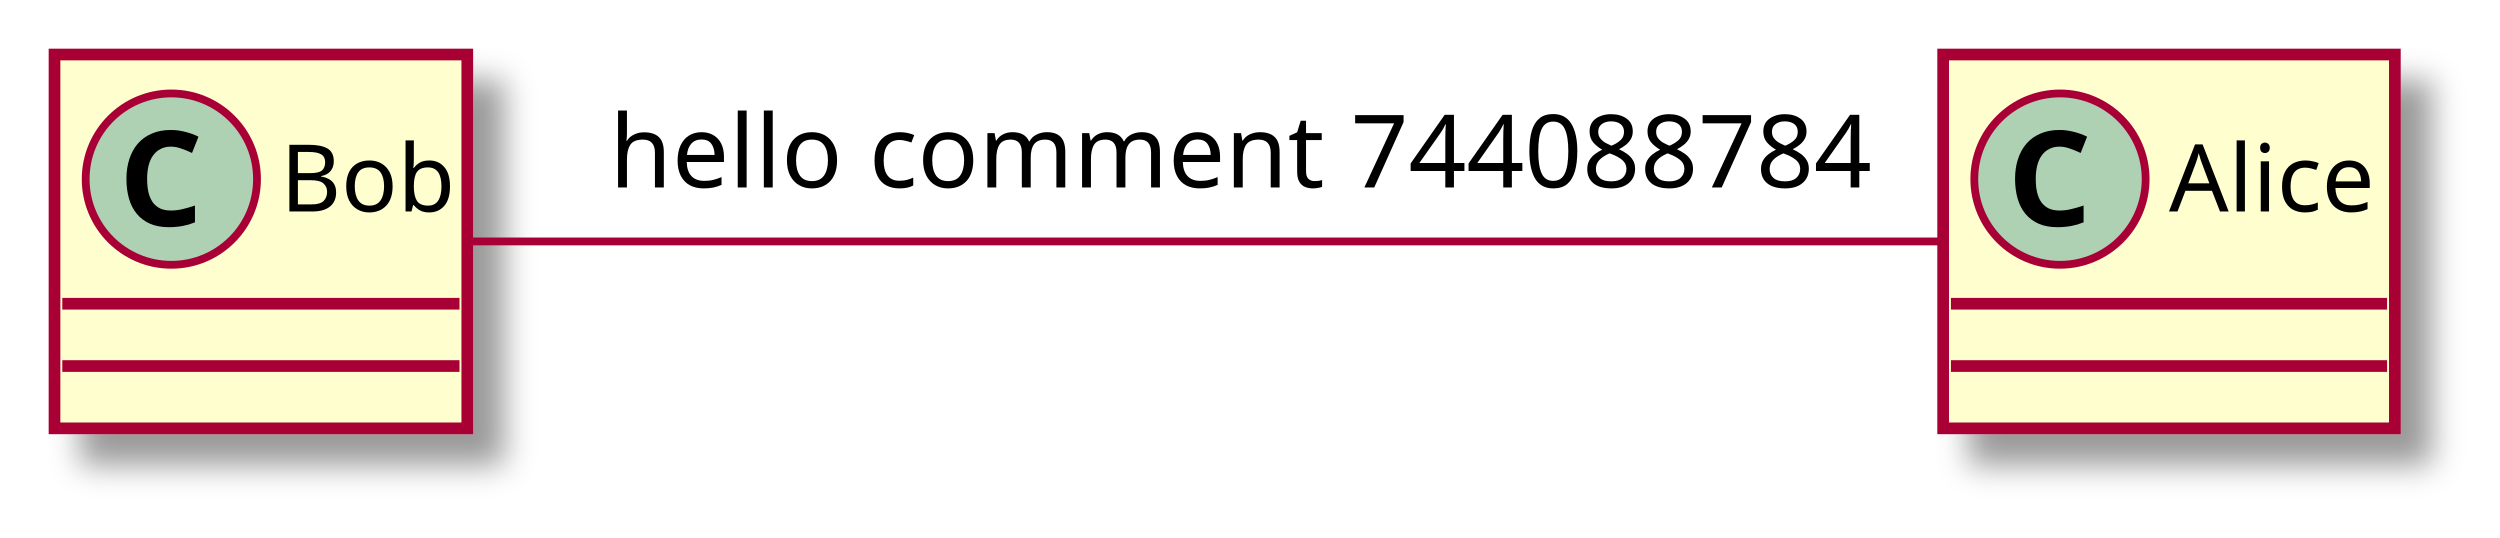
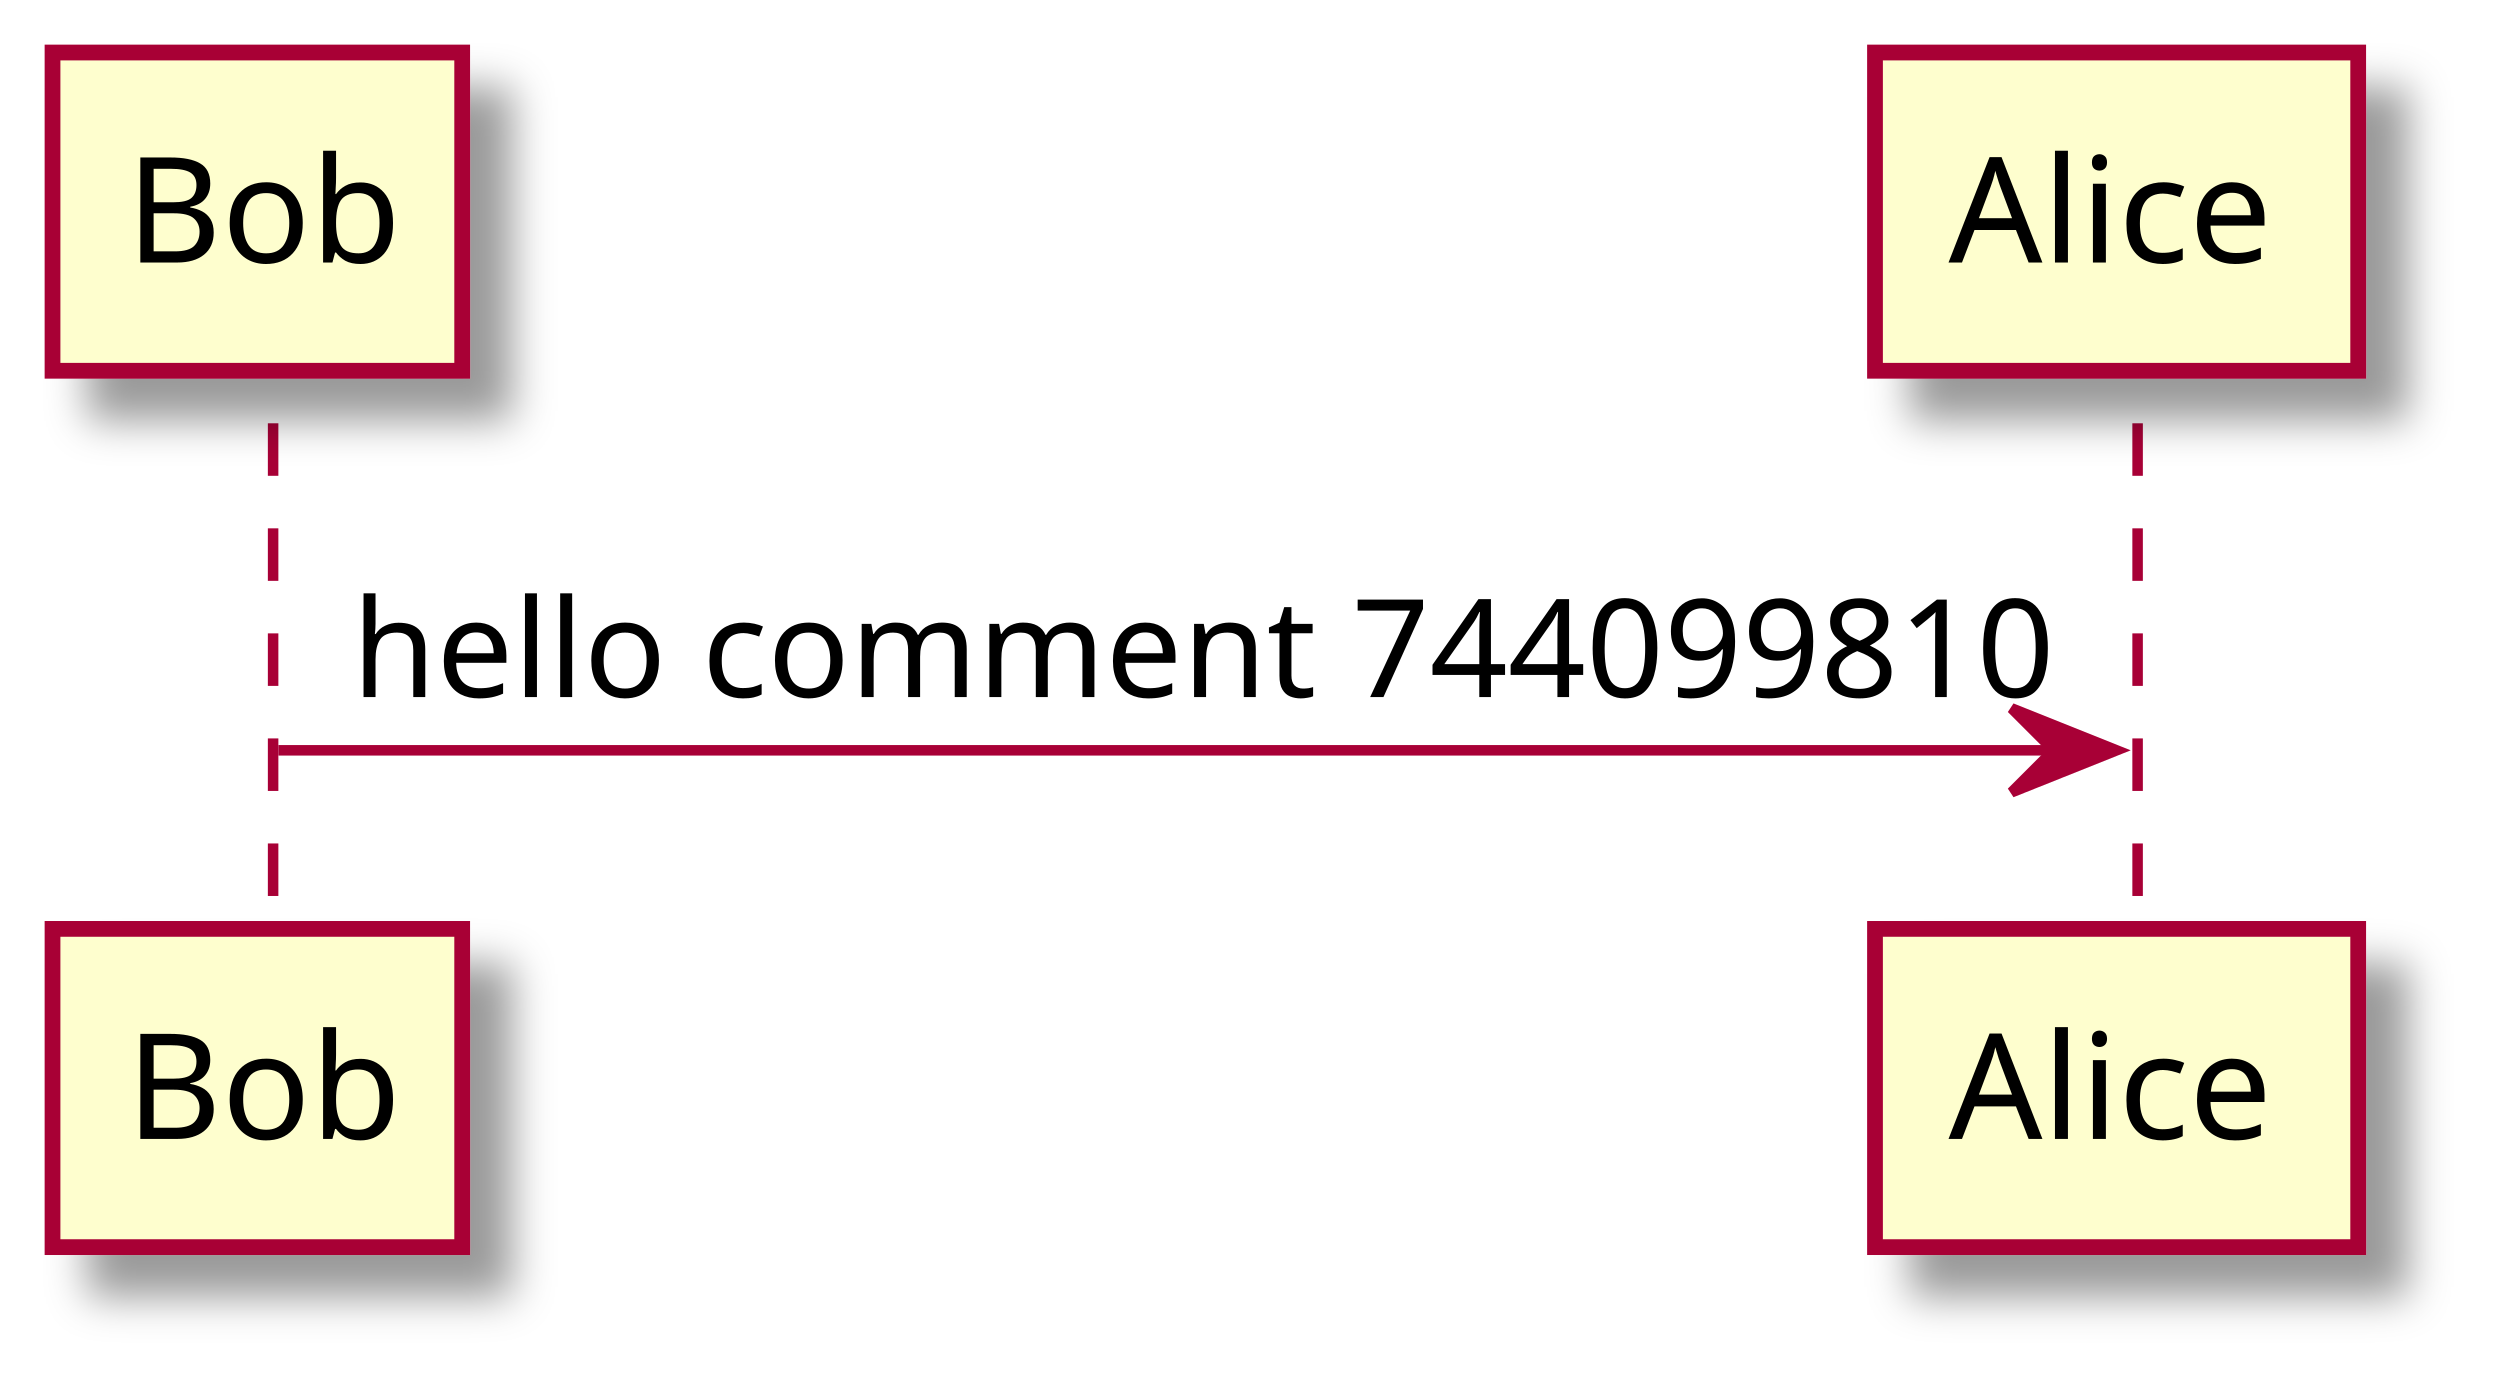
- <svg xmlns="http://www.w3.org/2000/svg" contentScriptType="application/ecmascript" contentStyleType="text/css" height="69px" preserveAspectRatio="none" style="width:321px;height:69px;" version="1.1" viewBox="0 0 321 69" width="321px" zoomAndPan="magnify">
+ <svg xmlns="http://www.w3.org/2000/svg" contentScriptType="application/ecmascript" contentStyleType="text/css" height="132px" preserveAspectRatio="none" style="width:238px;height:132px;" version="1.1" viewBox="0 0 238 132" width="238px" zoomAndPan="magnify">
  <defs>
-     <filter height="300%" id="fasjuk5gkgwmi" width="300%" x="-1" y="-1">
+     <filter height="300%" id="f997ymtf9qxo4" width="300%" x="-1" y="-1">
      <feGaussianBlur result="blurOut" stdDeviation="2.0" />
      <feColorMatrix in="blurOut" result="blurOut2" type="matrix" values="0 0 0 0 0 0 0 0 0 0 0 0 0 0 0 0 0 0 .4 0" />
      <feOffset dx="4.0" dy="4.0" in="blurOut2" result="blurOut3" />
      <feBlend in="SourceGraphic" in2="blurOut3" mode="normal" />
    </filter>
  </defs>
  <g>
-     <rect fill="#FEFECE" filter="url(#fasjuk5gkgwmi)" height="48" id="Bob" style="stroke:#A80036;stroke-width:1.5;" width="53" x="7" y="7" />
-     <ellipse cx="22" cy="23" fill="#ADD1B2" rx="11" ry="11" style="stroke:#A80036;stroke-width:1.0;" />
-     <path d="M21.938,18.828 Q21.188,18.828 20.625,19.125 Q20.062,19.406 19.672,19.938 Q19.281,20.469 19.078,21.25 Q18.891,22.016 18.891,22.969 Q18.891,23.938 19.062,24.703 Q19.25,25.453 19.609,25.969 Q19.984,26.484 20.562,26.766 Q21.141,27.031 21.938,27.031 Q22.672,27.031 23.406,26.859 Q24.156,26.688 25.031,26.391 L25.031,28.547 Q24.625,28.703 24.234,28.828 Q23.844,28.938 23.438,29.016 Q23.031,29.094 22.609,29.125 Q22.188,29.172 21.688,29.172 Q20.281,29.172 19.25,28.719 Q18.234,28.266 17.562,27.453 Q16.891,26.641 16.562,25.5 Q16.234,24.344 16.234,22.953 Q16.234,21.578 16.609,20.422 Q16.984,19.266 17.703,18.438 Q18.422,17.609 19.484,17.156 Q20.547,16.688 21.938,16.688 Q22.844,16.688 23.75,16.922 Q24.656,17.141 25.484,17.547 L24.656,19.641 Q23.969,19.312 23.281,19.078 Q22.594,18.828 21.938,18.828 Z " fill="#000000" />
-     <text fill="#000000" font-family="sans-serif" font-size="12" lengthAdjust="spacingAndGlyphs" textLength="21" x="36" y="27.154">Bob</text>
-     <line style="stroke:#A80036;stroke-width:1.5;" x1="8" x2="59" y1="39" y2="39" />
-     <line style="stroke:#A80036;stroke-width:1.5;" x1="8" x2="59" y1="47" y2="47" />
-     <rect fill="#FEFECE" filter="url(#fasjuk5gkgwmi)" height="48" id="Alice" style="stroke:#A80036;stroke-width:1.5;" width="58" x="249.5" y="7" />
-     <ellipse cx="264.5" cy="23" fill="#ADD1B2" rx="11" ry="11" style="stroke:#A80036;stroke-width:1.0;" />
-     <path d="M264.438,18.828 Q263.688,18.828 263.125,19.125 Q262.562,19.406 262.172,19.938 Q261.781,20.469 261.578,21.25 Q261.391,22.016 261.391,22.969 Q261.391,23.938 261.562,24.703 Q261.75,25.453 262.109,25.969 Q262.484,26.484 263.062,26.766 Q263.641,27.031 264.438,27.031 Q265.172,27.031 265.906,26.859 Q266.656,26.688 267.531,26.391 L267.531,28.547 Q267.125,28.703 266.734,28.828 Q266.344,28.938 265.938,29.016 Q265.531,29.094 265.109,29.125 Q264.688,29.172 264.188,29.172 Q262.781,29.172 261.75,28.719 Q260.734,28.266 260.062,27.453 Q259.391,26.641 259.062,25.5 Q258.734,24.344 258.734,22.953 Q258.734,21.578 259.109,20.422 Q259.484,19.266 260.203,18.438 Q260.922,17.609 261.984,17.156 Q263.047,16.688 264.438,16.688 Q265.344,16.688 266.25,16.922 Q267.156,17.141 267.984,17.547 L267.156,19.641 Q266.469,19.312 265.781,19.078 Q265.094,18.828 264.438,18.828 Z " fill="#000000" />
-     <text fill="#000000" font-family="sans-serif" font-size="12" lengthAdjust="spacingAndGlyphs" textLength="26" x="278.5" y="27.154">Alice</text>
-     <line style="stroke:#A80036;stroke-width:1.5;" x1="250.5" x2="306.5" y1="39" y2="39" />
-     <line style="stroke:#A80036;stroke-width:1.5;" x1="250.5" x2="306.5" y1="47" y2="47" />
-     <path codeLine="1" d="M60.19,31 C106.45,31 201.17,31 249.19,31 " fill="none" id="Bob-Alice" style="stroke:#A80036;stroke-width:1.0;" />
-     <text fill="#000000" font-family="sans-serif" font-size="13" lengthAdjust="spacingAndGlyphs" textLength="153" x="78.25" y="24.067">hello comment 744088784</text>
+     <line style="stroke:#A80036;stroke-width:1.0;stroke-dasharray:5.0,5.0;" x1="26" x2="26" y1="40.297" y2="89.43" />
+     <line style="stroke:#A80036;stroke-width:1.0;stroke-dasharray:5.0,5.0;" x1="203.5" x2="203.5" y1="40.297" y2="89.43" />
+     <rect fill="#FEFECE" filter="url(#f997ymtf9qxo4)" height="30.297" style="stroke:#A80036;stroke-width:1.5;" width="39" x="5" y="5" />
+     <text fill="#000000" font-family="sans-serif" font-size="14" lengthAdjust="spacingAndGlyphs" textLength="25" x="12" y="24.995">Bob</text>
+     <rect fill="#FEFECE" filter="url(#f997ymtf9qxo4)" height="30.297" style="stroke:#A80036;stroke-width:1.5;" width="39" x="5" y="88.43" />
+     <text fill="#000000" font-family="sans-serif" font-size="14" lengthAdjust="spacingAndGlyphs" textLength="25" x="12" y="108.425">Bob</text>
+     <rect fill="#FEFECE" filter="url(#f997ymtf9qxo4)" height="30.297" style="stroke:#A80036;stroke-width:1.5;" width="46" x="178.5" y="5" />
+     <text fill="#000000" font-family="sans-serif" font-size="14" lengthAdjust="spacingAndGlyphs" textLength="32" x="185.5" y="24.995">Alice</text>
+     <rect fill="#FEFECE" filter="url(#f997ymtf9qxo4)" height="30.297" style="stroke:#A80036;stroke-width:1.5;" width="46" x="178.5" y="88.43" />
+     <text fill="#000000" font-family="sans-serif" font-size="14" lengthAdjust="spacingAndGlyphs" textLength="32" x="185.5" y="108.425">Alice</text>
+     <polygon fill="#A80036" points="191.5,67.43,201.5,71.43,191.5,75.43,195.5,71.43" style="stroke:#A80036;stroke-width:1.0;" />
+     <line style="stroke:#A80036;stroke-width:1.0;" x1="26.5" x2="197.5" y1="71.43" y2="71.43" />
+     <text fill="#000000" font-family="sans-serif" font-size="13" lengthAdjust="spacingAndGlyphs" textLength="153" x="33.5" y="66.364">hello comment 744099810</text>
  </g>
</svg>
